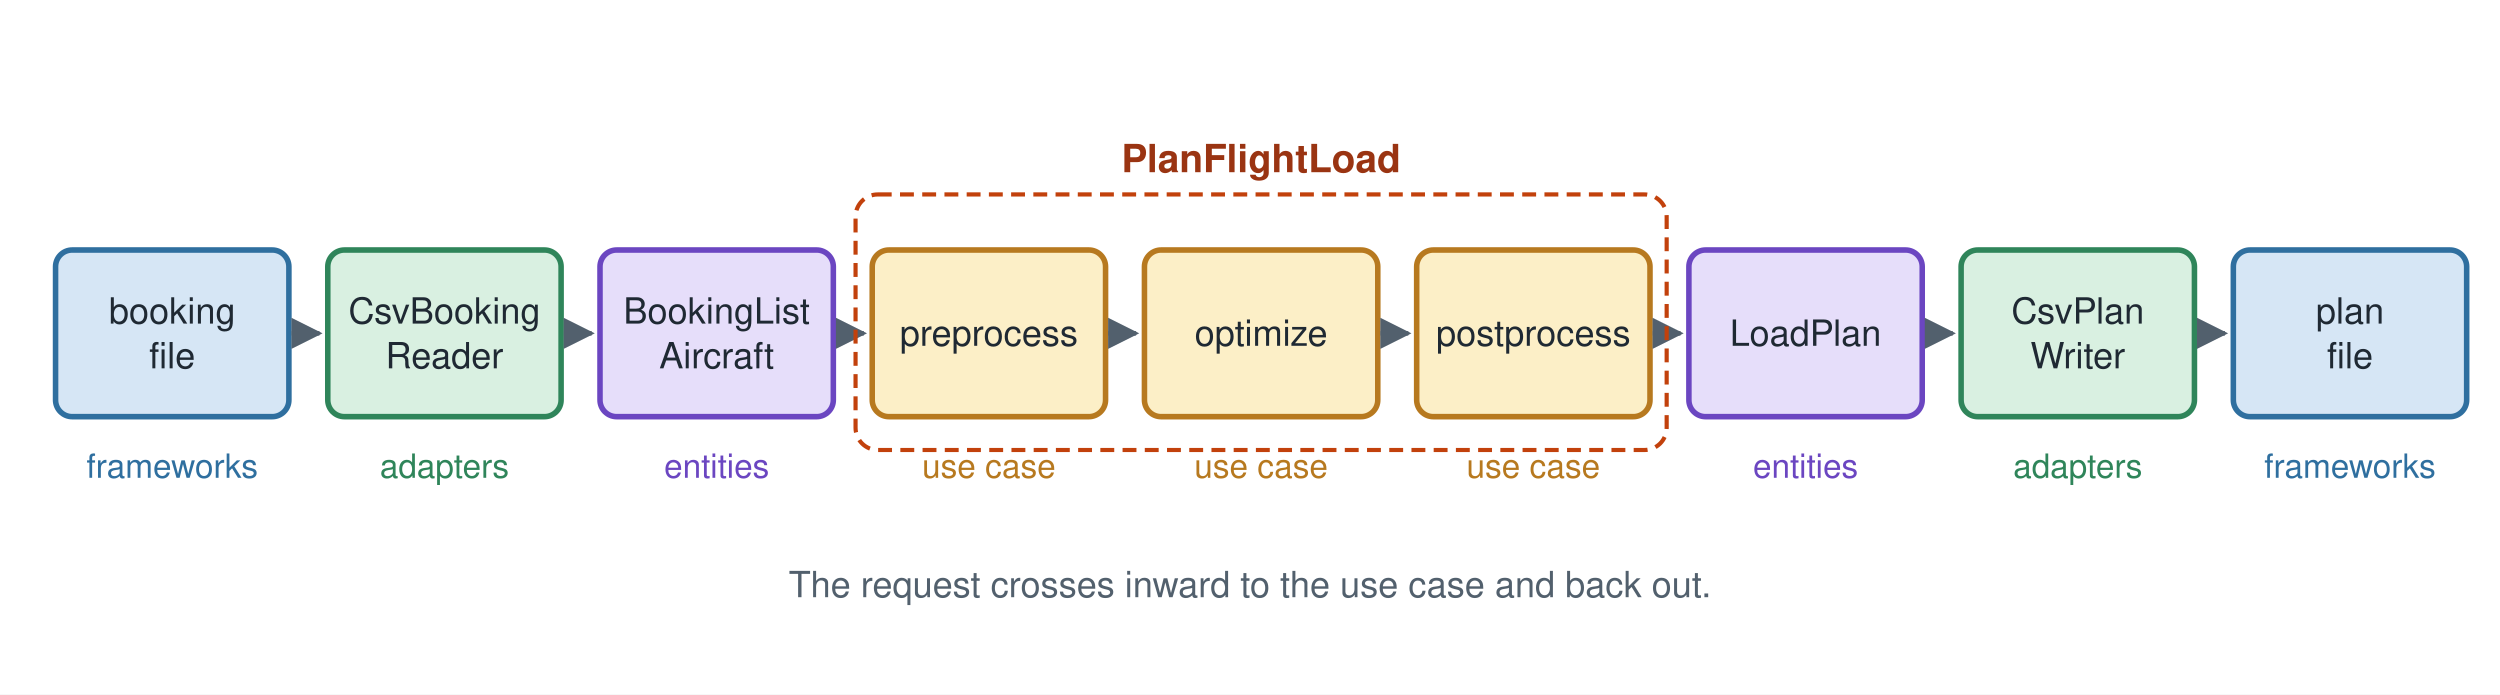
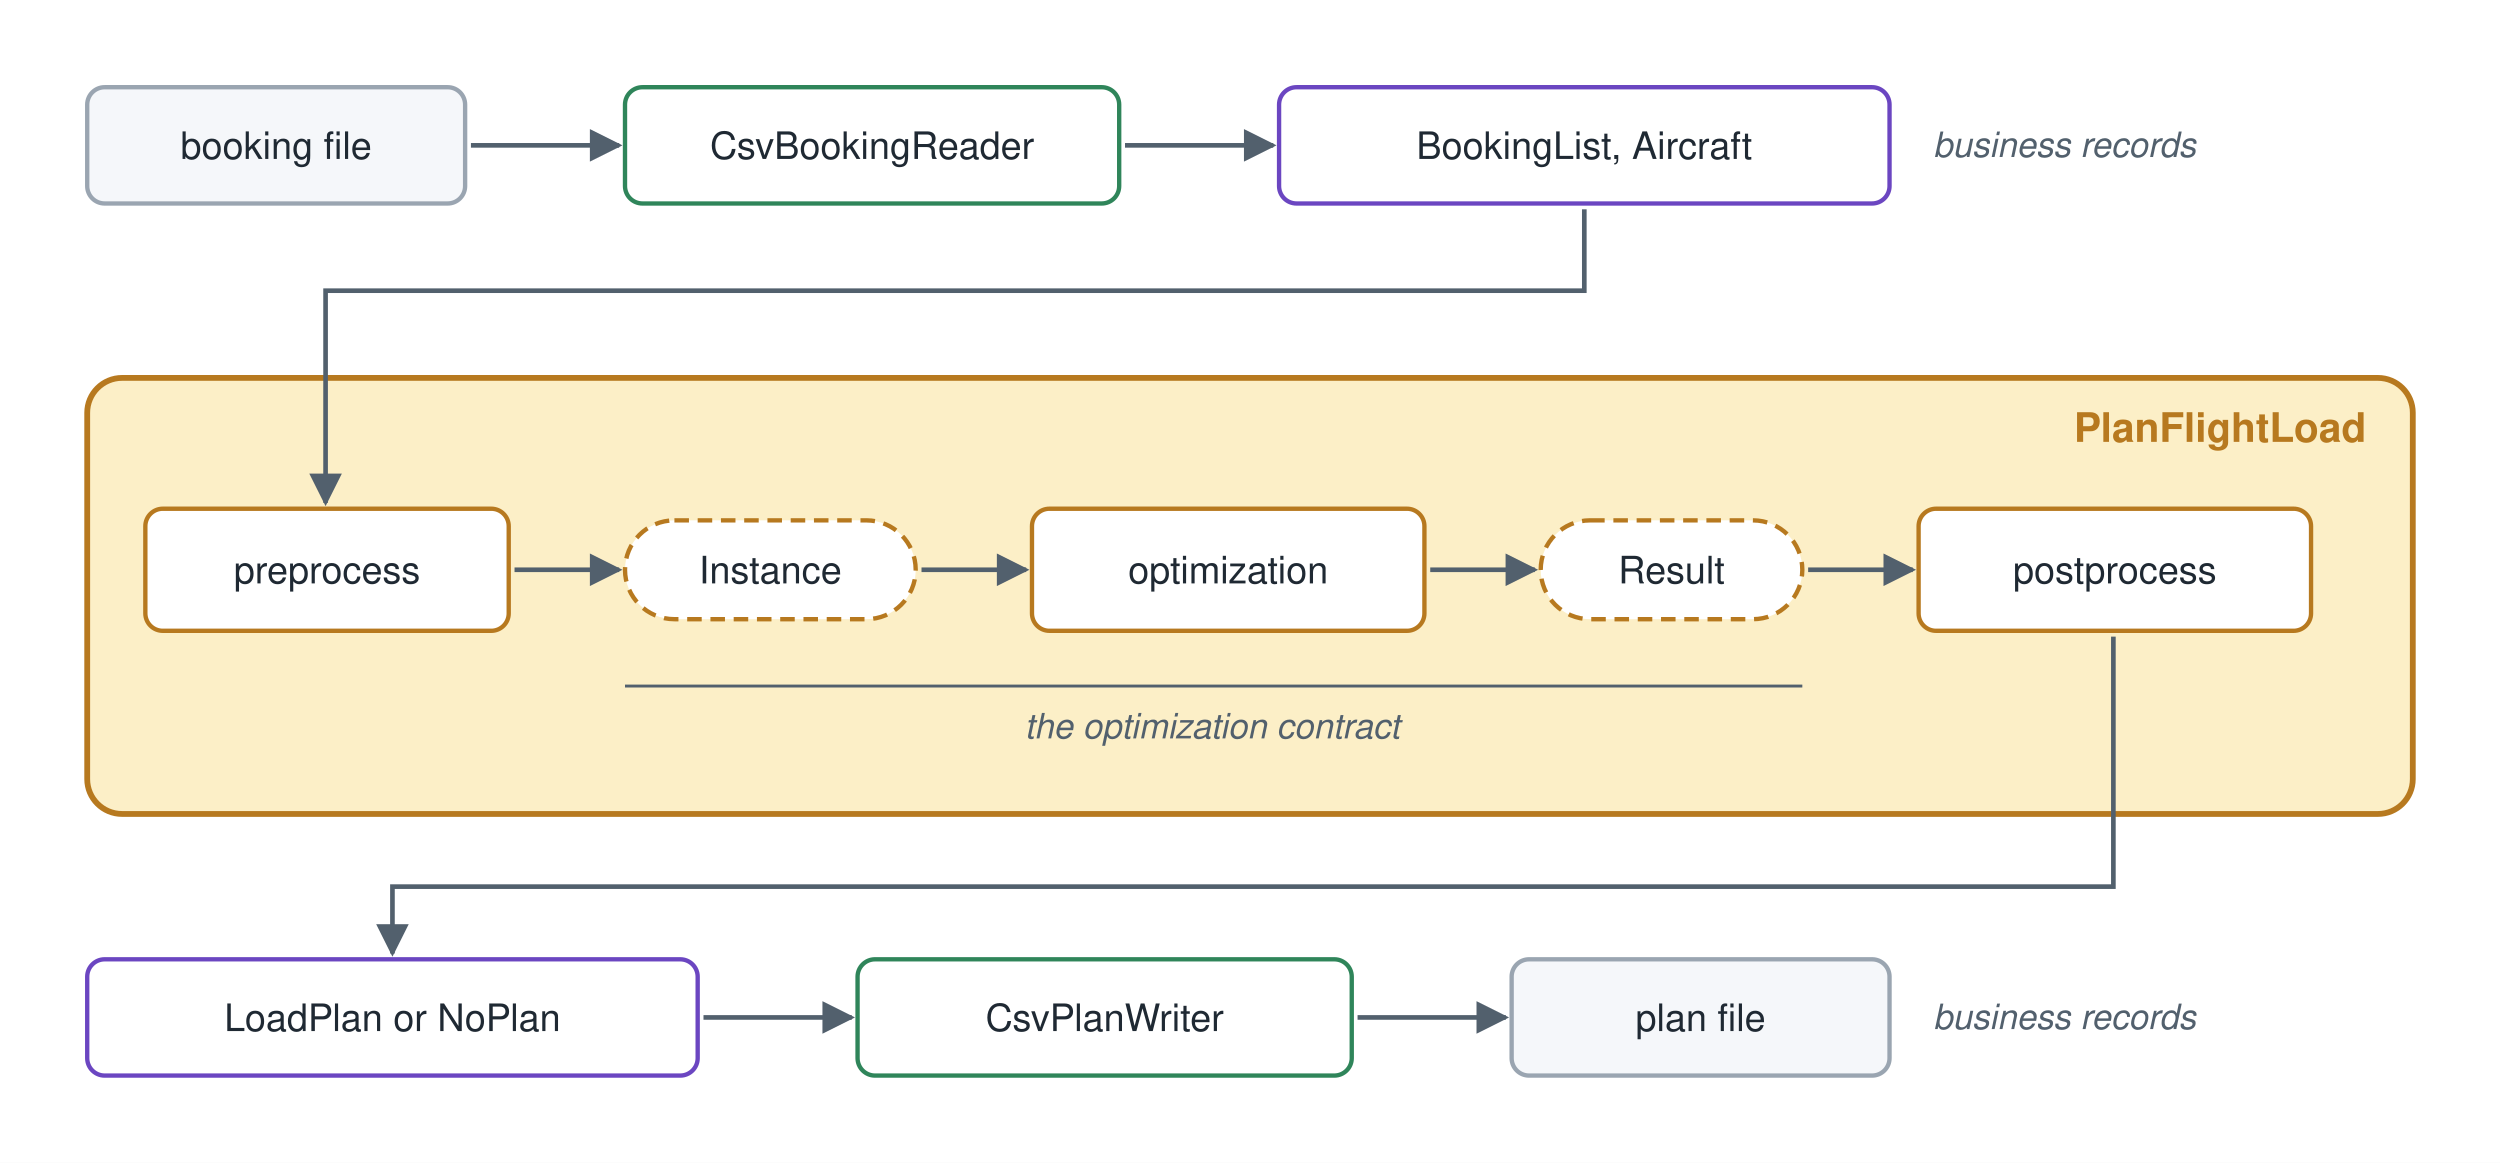
- <svg xmlns="http://www.w3.org/2000/svg" viewBox="0 0 900 250" width="900" height="250" font-family="Helvetica, Arial, sans-serif">
+ <svg xmlns="http://www.w3.org/2000/svg" viewBox="0 0 860 400" width="860" height="400" font-family="Helvetica, Arial, sans-serif">
  <defs>
    <marker id="arrow" viewBox="0 0 10 10" refX="9" refY="5" markerWidth="7" markerHeight="7" orient="auto-start-reverse">
      <path d="M0,0 L10,5 L0,10 z" fill="#52606d" />
+     </marker>
+     <marker id="arrow-o" viewBox="0 0 10 10" refX="9" refY="5" markerWidth="7" markerHeight="7" orient="auto-start-reverse">
+       <path d="M0,0 L10,5 L0,10 z" fill="#c2410c" />
    </marker>
    <marker id="open" viewBox="0 0 10 10" refX="9" refY="5" markerWidth="8" markerHeight="8" orient="auto">
      <path d="M0,0 L10,5 L0,10" fill="none" stroke="#52606d" stroke-width="1.4" />
    </marker>
    <marker id="hollow" viewBox="0 0 12 12" refX="11" refY="6" markerWidth="11" markerHeight="11" orient="auto">
      <path d="M1,1 L11,6 L1,11 z" fill="#ffffff" stroke="#52606d" stroke-width="1.2" />
    </marker>
  </defs>
-   <rect width="900" height="250" fill="#ffffff" />
-   <rect x="20" y="90" width="84" height="60" rx="6" fill="#d6e6f5" stroke="#2f6f9f" stroke-width="2" />
-   <text x="62.0" y="116.5" text-anchor="middle" font-size="13" fill="#1f2933" font-weight="normal" xml:space="preserve">booking</text>
-   <text x="62.0" y="132.6" text-anchor="middle" font-size="13" fill="#1f2933" font-weight="normal" xml:space="preserve">file</text>
-   <text x="62.0" y="172" text-anchor="middle" font-size="12" fill="#2f6f9f" font-weight="normal" xml:space="preserve">frameworks</text>
-   <rect x="118" y="90" width="84" height="60" rx="6" fill="#d9f0e1" stroke="#2f855a" stroke-width="2" />
-   <text x="160.0" y="116.5" text-anchor="middle" font-size="13" fill="#1f2933" font-weight="normal" xml:space="preserve">CsvBooking</text>
-   <text x="160.0" y="132.6" text-anchor="middle" font-size="13" fill="#1f2933" font-weight="normal" xml:space="preserve">Reader</text>
-   <text x="160.0" y="172" text-anchor="middle" font-size="12" fill="#2f855a" font-weight="normal" xml:space="preserve">adapters</text>
-   <line x1="105" y1="120" x2="115" y2="120" stroke="#52606d" stroke-width="1.6" marker-end="url(#arrow)" />
-   <rect x="216" y="90" width="84" height="60" rx="6" fill="#e6defa" stroke="#6b46c1" stroke-width="2" />
-   <text x="258.0" y="116.5" text-anchor="middle" font-size="13" fill="#1f2933" font-weight="normal" xml:space="preserve">BookingList</text>
-   <text x="258.0" y="132.6" text-anchor="middle" font-size="13" fill="#1f2933" font-weight="normal" xml:space="preserve">Aircraft</text>
-   <text x="258.0" y="172" text-anchor="middle" font-size="12" fill="#6b46c1" font-weight="normal" xml:space="preserve">entities</text>
-   <line x1="203" y1="120" x2="213" y2="120" stroke="#52606d" stroke-width="1.6" marker-end="url(#arrow)" />
-   <rect x="314" y="90" width="84" height="60" rx="6" fill="#fcefc7" stroke="#b7791f" stroke-width="2" />
-   <text x="356.0" y="124.5" text-anchor="middle" font-size="13" fill="#1f2933" font-weight="normal" xml:space="preserve">preprocess</text>
-   <text x="356.0" y="172" text-anchor="middle" font-size="12" fill="#b7791f" font-weight="normal" xml:space="preserve">use case</text>
-   <line x1="301" y1="120" x2="311" y2="120" stroke="#52606d" stroke-width="1.6" marker-end="url(#arrow)" />
-   <rect x="412" y="90" width="84" height="60" rx="6" fill="#fcefc7" stroke="#b7791f" stroke-width="2" />
-   <text x="454.0" y="124.5" text-anchor="middle" font-size="13" fill="#1f2933" font-weight="normal" xml:space="preserve">optimize</text>
-   <text x="454.0" y="172" text-anchor="middle" font-size="12" fill="#b7791f" font-weight="normal" xml:space="preserve">use case</text>
-   <line x1="399" y1="120" x2="409" y2="120" stroke="#52606d" stroke-width="1.6" marker-end="url(#arrow)" />
-   <rect x="510" y="90" width="84" height="60" rx="6" fill="#fcefc7" stroke="#b7791f" stroke-width="2" />
-   <text x="552.0" y="124.5" text-anchor="middle" font-size="13" fill="#1f2933" font-weight="normal" xml:space="preserve">postprocess</text>
-   <text x="552.0" y="172" text-anchor="middle" font-size="12" fill="#b7791f" font-weight="normal" xml:space="preserve">use case</text>
-   <line x1="497" y1="120" x2="507" y2="120" stroke="#52606d" stroke-width="1.6" marker-end="url(#arrow)" />
-   <rect x="608" y="90" width="84" height="60" rx="6" fill="#e6defa" stroke="#6b46c1" stroke-width="2" />
-   <text x="650.0" y="124.5" text-anchor="middle" font-size="13" fill="#1f2933" font-weight="normal" xml:space="preserve">LoadPlan</text>
-   <text x="650.0" y="172" text-anchor="middle" font-size="12" fill="#6b46c1" font-weight="normal" xml:space="preserve">entities</text>
-   <line x1="595" y1="120" x2="605" y2="120" stroke="#52606d" stroke-width="1.6" marker-end="url(#arrow)" />
-   <rect x="706" y="90" width="84" height="60" rx="6" fill="#d9f0e1" stroke="#2f855a" stroke-width="2" />
-   <text x="748.0" y="116.5" text-anchor="middle" font-size="13" fill="#1f2933" font-weight="normal" xml:space="preserve">CsvPlan</text>
-   <text x="748.0" y="132.6" text-anchor="middle" font-size="13" fill="#1f2933" font-weight="normal" xml:space="preserve">Writer</text>
-   <text x="748.0" y="172" text-anchor="middle" font-size="12" fill="#2f855a" font-weight="normal" xml:space="preserve">adapters</text>
-   <line x1="693" y1="120" x2="703" y2="120" stroke="#52606d" stroke-width="1.6" marker-end="url(#arrow)" />
-   <rect x="804" y="90" width="84" height="60" rx="6" fill="#d6e6f5" stroke="#2f6f9f" stroke-width="2" />
-   <text x="846.0" y="116.5" text-anchor="middle" font-size="13" fill="#1f2933" font-weight="normal" xml:space="preserve">plan</text>
-   <text x="846.0" y="132.6" text-anchor="middle" font-size="13" fill="#1f2933" font-weight="normal" xml:space="preserve">file</text>
-   <text x="846.0" y="172" text-anchor="middle" font-size="12" fill="#2f6f9f" font-weight="normal" xml:space="preserve">frameworks</text>
-   <line x1="791" y1="120" x2="801" y2="120" stroke="#52606d" stroke-width="1.6" marker-end="url(#arrow)" />
-   <rect x="308" y="70" width="292" height="92" rx="8" fill="none" stroke="#c2410c" stroke-width="1.5" stroke-dasharray="5 3" />
-   <text x="454.0" y="62" text-anchor="middle" font-size="14" fill="#9a3412" font-weight="bold" xml:space="preserve">PlanFlightLoad</text>
-   <text x="450.0" y="215" text-anchor="middle" font-size="13" fill="#52606d" font-weight="normal" xml:space="preserve">The request crosses inward to the use case and back out.</text>
+   <rect width="860" height="400" fill="#ffffff" />
+   <rect x="30" y="30" width="130" height="40" rx="6" fill="#f5f7fa" stroke="#9aa5b1" stroke-width="1.5" />
+   <text x="95.0" y="54.68" text-anchor="middle" font-size="13" fill="#1f2933" font-weight="normal" xml:space="preserve">booking file</text>
+   <rect x="215" y="30" width="170" height="40" rx="6" fill="#ffffff" stroke="#2f855a" stroke-width="1.5" />
+   <text x="300.0" y="54.68" text-anchor="middle" font-size="13" fill="#1f2933" font-weight="normal" xml:space="preserve">CsvBookingReader</text>
+   <rect x="440" y="30" width="210" height="40" rx="6" fill="#ffffff" stroke="#6b46c1" stroke-width="1.5" />
+   <text x="545.0" y="54.68" text-anchor="middle" font-size="13" fill="#1f2933" font-weight="normal" xml:space="preserve">BookingList, Aircraft</text>
+   <line x1="162" y1="50" x2="213" y2="50" stroke="#52606d" stroke-width="1.6" marker-end="url(#arrow)" />
+   <line x1="387" y1="50" x2="438" y2="50" stroke="#52606d" stroke-width="1.6" marker-end="url(#arrow)" />
+   <text x="665" y="54" text-anchor="start" font-size="12" fill="#52606d" font-weight="normal" font-style="italic" xml:space="preserve">business records</text>
+   <rect x="30" y="130" width="800" height="150" rx="12" fill="#fcefc7" stroke="#b7791f" stroke-width="2" />
+   <text x="814" y="152" text-anchor="end" font-size="14" fill="#b7791f" font-weight="bold" xml:space="preserve">PlanFlightLoad</text>
+   <rect x="50" y="175" width="125" height="42" rx="6" fill="#ffffff" stroke="#b7791f" stroke-width="1.5" />
+   <text x="112.5" y="200.68" text-anchor="middle" font-size="13" fill="#1f2933" font-weight="normal" xml:space="preserve">preprocess</text>
+   <rect x="215" y="179" width="100" height="34" rx="17" fill="#ffffff" stroke="#b7791f" stroke-width="1.5" stroke-dasharray="5 3" />
+   <text x="265.0" y="200.68" text-anchor="middle" font-size="13" fill="#1f2933" font-weight="normal" xml:space="preserve">Instance</text>
+   <rect x="355" y="175" width="135" height="42" rx="6" fill="#ffffff" stroke="#b7791f" stroke-width="1.5" />
+   <text x="422.5" y="200.68" text-anchor="middle" font-size="13" fill="#1f2933" font-weight="normal" xml:space="preserve">optimization</text>
+   <rect x="530" y="179" width="90" height="34" rx="17" fill="#ffffff" stroke="#b7791f" stroke-width="1.5" stroke-dasharray="5 3" />
+   <text x="575.0" y="200.68" text-anchor="middle" font-size="13" fill="#1f2933" font-weight="normal" xml:space="preserve">Result</text>
+   <rect x="660" y="175" width="135" height="42" rx="6" fill="#ffffff" stroke="#b7791f" stroke-width="1.5" />
+   <text x="727.5" y="200.68" text-anchor="middle" font-size="13" fill="#1f2933" font-weight="normal" xml:space="preserve">postprocess</text>
+   <line x1="177" y1="196" x2="213" y2="196" stroke="#52606d" stroke-width="1.6" marker-end="url(#arrow)" />
+   <line x1="317" y1="196" x2="353" y2="196" stroke="#52606d" stroke-width="1.6" marker-end="url(#arrow)" />
+   <line x1="492" y1="196" x2="528" y2="196" stroke="#52606d" stroke-width="1.6" marker-end="url(#arrow)" />
+   <line x1="622" y1="196" x2="658" y2="196" stroke="#52606d" stroke-width="1.6" marker-end="url(#arrow)" />
+   <line x1="215" y1="236" x2="620" y2="236" stroke="#52606d" stroke-width="1" />
+   <text x="417" y="254" text-anchor="middle" font-size="12" fill="#52606d" font-weight="normal" font-style="italic" xml:space="preserve">the optimization contract</text>
+   <path d="M545,72 V100 H112 V173" fill="none" stroke="#52606d" stroke-width="1.6" marker-end="url(#arrow)" />
+   <path d="M727,219 V305 H135 V328" fill="none" stroke="#52606d" stroke-width="1.6" marker-end="url(#arrow)" />
+   <rect x="30" y="330" width="210" height="40" rx="6" fill="#ffffff" stroke="#6b46c1" stroke-width="1.5" />
+   <text x="135.0" y="354.68" text-anchor="middle" font-size="13" fill="#1f2933" font-weight="normal" xml:space="preserve">LoadPlan or NoPlan</text>
+   <rect x="295" y="330" width="170" height="40" rx="6" fill="#ffffff" stroke="#2f855a" stroke-width="1.5" />
+   <text x="380.0" y="354.68" text-anchor="middle" font-size="13" fill="#1f2933" font-weight="normal" xml:space="preserve">CsvPlanWriter</text>
+   <rect x="520" y="330" width="130" height="40" rx="6" fill="#f5f7fa" stroke="#9aa5b1" stroke-width="1.5" />
+   <text x="585.0" y="354.68" text-anchor="middle" font-size="13" fill="#1f2933" font-weight="normal" xml:space="preserve">plan file</text>
+   <line x1="242" y1="350" x2="293" y2="350" stroke="#52606d" stroke-width="1.6" marker-end="url(#arrow)" />
+   <line x1="467" y1="350" x2="518" y2="350" stroke="#52606d" stroke-width="1.6" marker-end="url(#arrow)" />
+   <text x="665" y="354" text-anchor="start" font-size="12" fill="#52606d" font-weight="normal" font-style="italic" xml:space="preserve">business records</text>
</svg>
